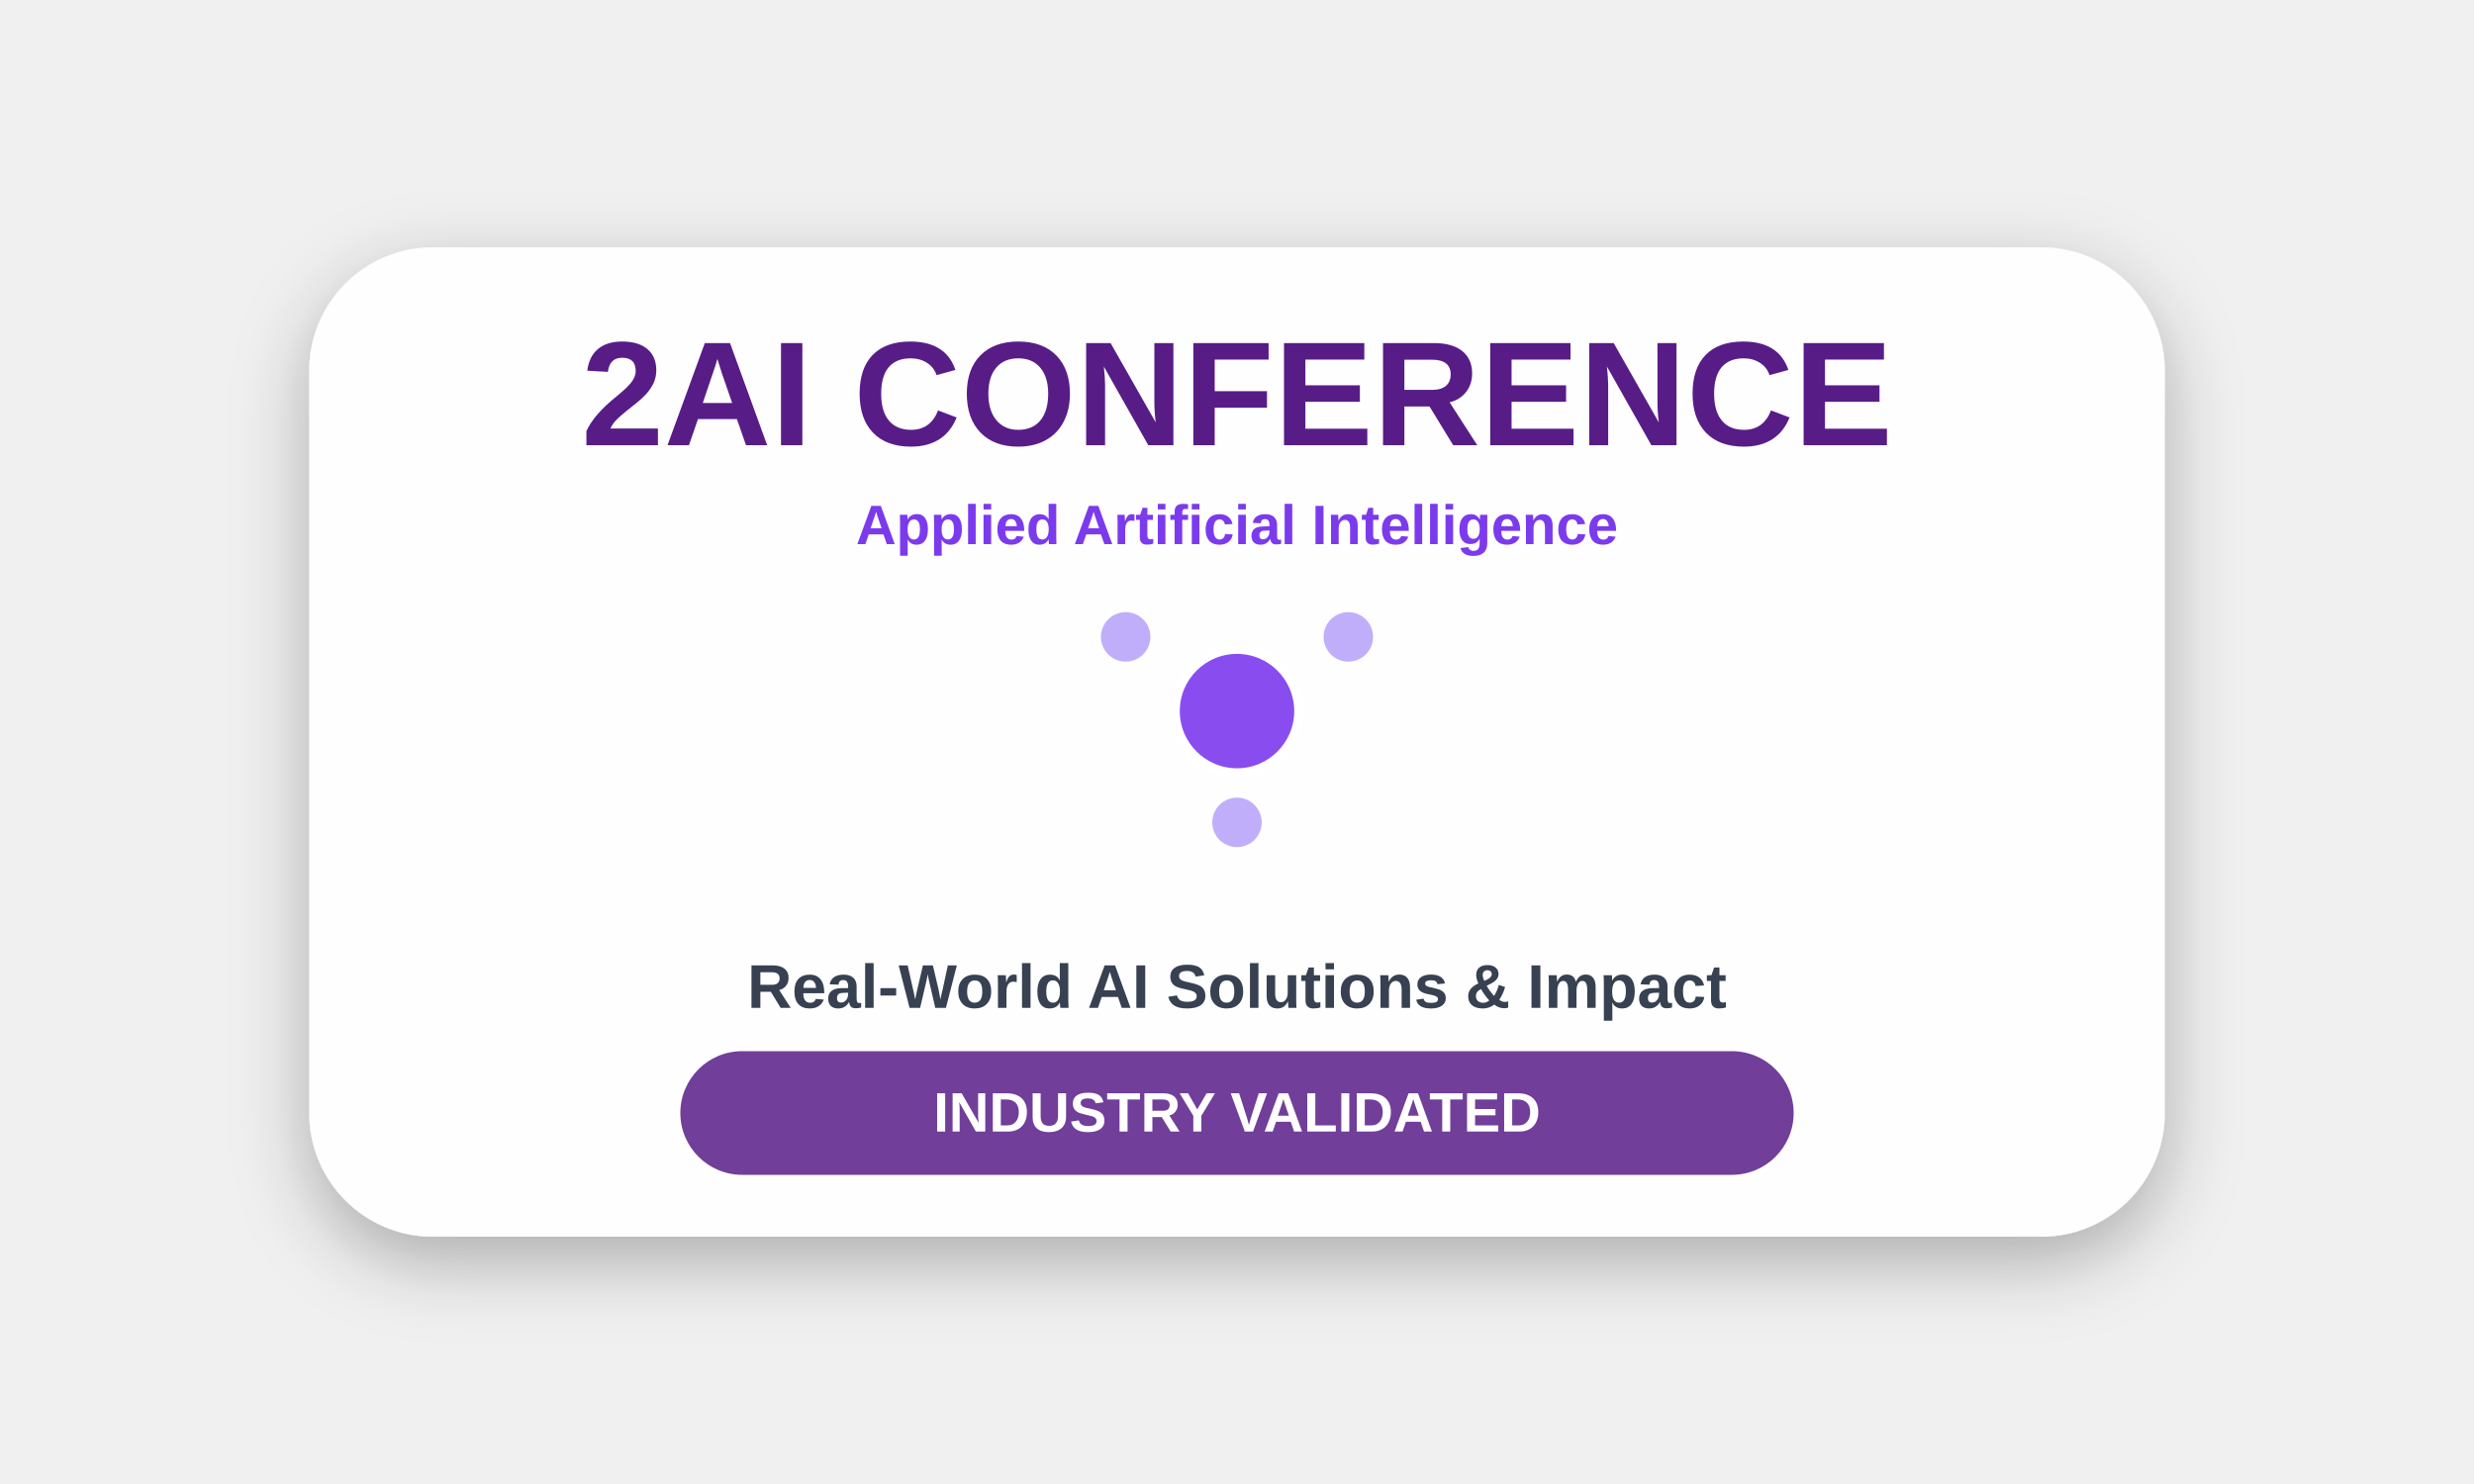
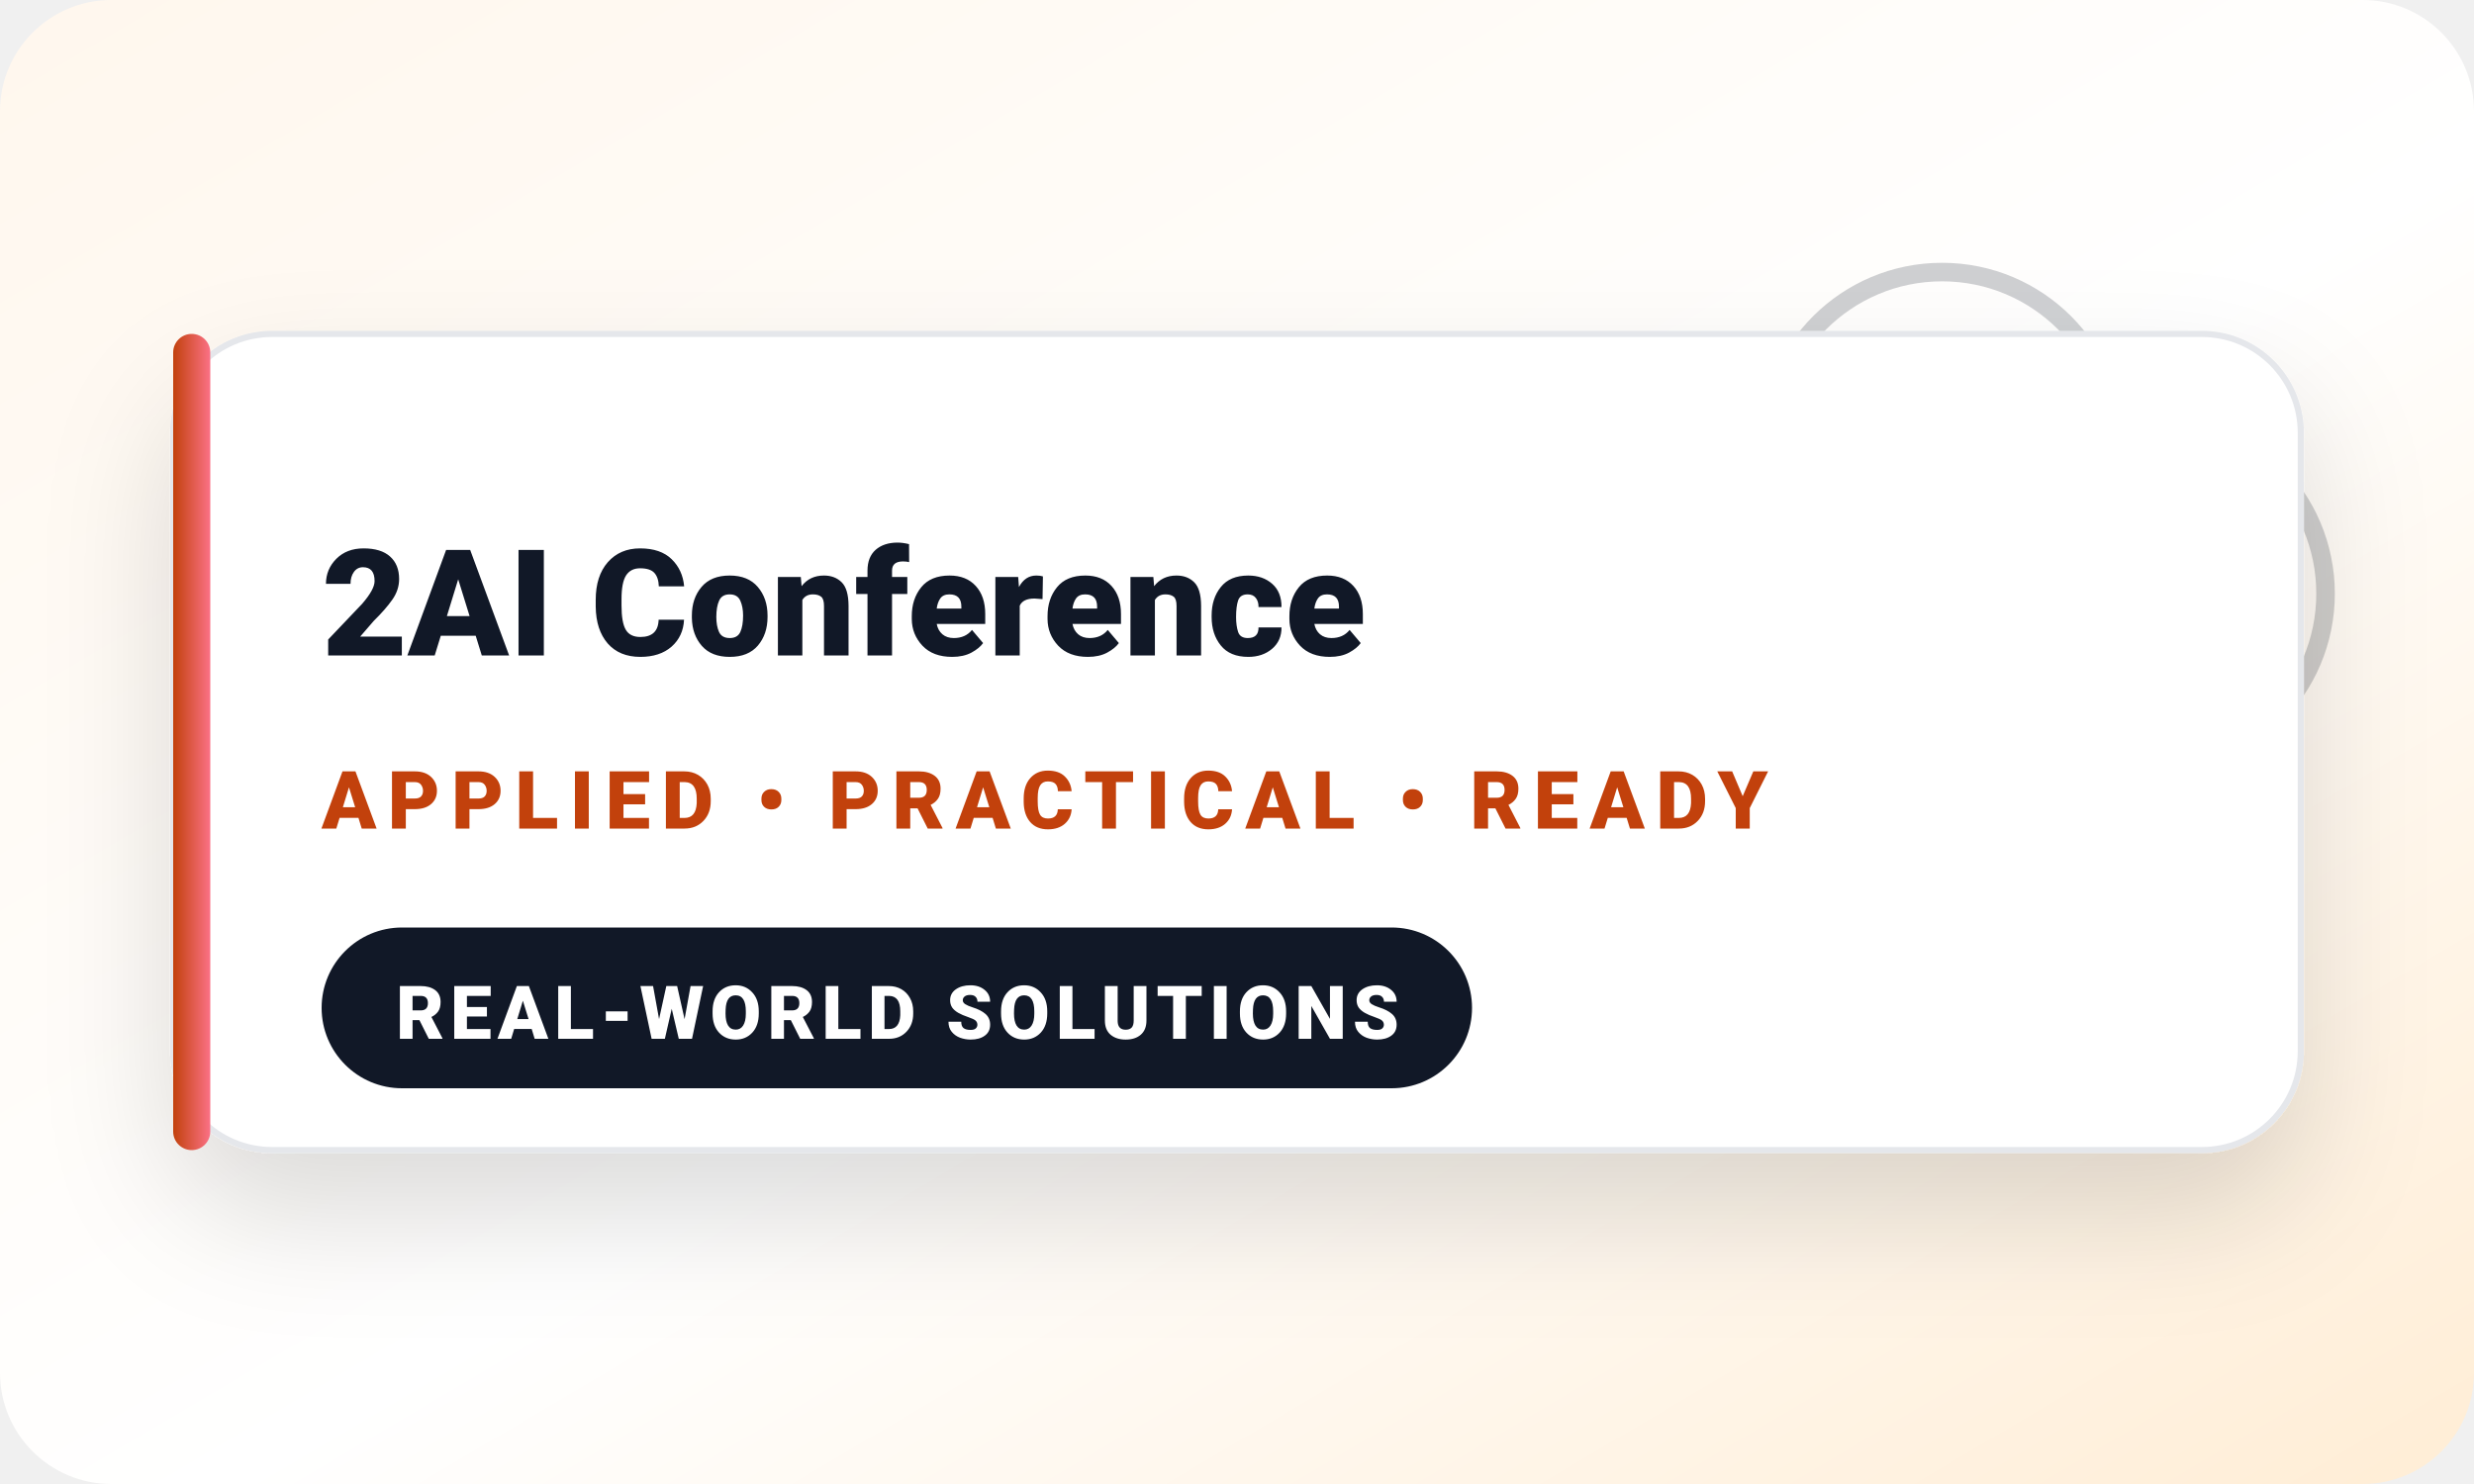
- <svg xmlns="http://www.w3.org/2000/svg" viewBox="0 0 400 240" style="background: linear-gradient(135deg, #581c87 0%, #7c3aed 50%, #a78bfa 100%);">
+ <svg xmlns="http://www.w3.org/2000/svg" width="400" height="240" viewBox="0 0 400 240" fill="none" role="img" aria-label="2AI Conference banner">
  <defs>
-     <filter id="shadow" x="-20%" y="-20%" width="140%" height="140%">
-       <feDropShadow dx="0" dy="4" stdDeviation="6" flood-opacity="0.3" />
+     <linearGradient id="bg" x1="0" y1="0" x2="1" y2="1">
+       <stop offset="0" stop-color="#fff7ed" />
+       <stop offset="0.55" stop-color="#ffffff" />
+       <stop offset="1" stop-color="#ffedd5" />
+     </linearGradient>
+     <linearGradient id="accent" x1="0" y1="0" x2="1" y2="0">
+       <stop offset="0" stop-color="#c2410c" />
+       <stop offset="1" stop-color="#fb7185" />
+     </linearGradient>
+     <filter id="softShadow" x="-20%" y="-20%" width="140%" height="160%" color-interpolation-filters="sRGB">
+       <feDropShadow dx="0" dy="10" stdDeviation="10" flood-color="#000" flood-opacity="0.14" />
    </filter>
  </defs>
-   <rect x="50" y="40" width="300" height="160" rx="20" fill="white" opacity="0.95" filter="url(#shadow)" />
-   <text x="200" y="72" text-anchor="middle" font-family="Arial, sans-serif" font-size="24" font-weight="bold" fill="#581c87">
-     2AI CONFERENCE
-   </text>
-   <text x="200" y="88" text-anchor="middle" font-family="Arial, sans-serif" font-size="9" font-weight="600" fill="#7c3aed">
-     Applied Artificial Intelligence
-   </text>
-   <g transform="translate(200, 115)">
-     <circle r="10" fill="#7c3aed" stroke="#ffffff" stroke-width="1.5" opacity="0.9">
-       <animate attributeName="r" values="10;13;10" dur="3s" repeatCount="indefinite" />
-     </circle>
-     <circle cx="-18" cy="-12" r="4" fill="#a78bfa" opacity="0.7">
-       <animate attributeName="fill-opacity" values="0.5;1;0.5" dur="1.8s" repeatCount="indefinite" />
-     </circle>
-     <circle cx="18" cy="-12" r="4" fill="#a78bfa" opacity="0.7">
-       <animate attributeName="fill-opacity" values="0.5;1;0.5" dur="2.1s" repeatCount="indefinite" />
-     </circle>
-     <circle cx="0" cy="18" r="4" fill="#a78bfa" opacity="0.7">
-       <animate attributeName="fill-opacity" values="0.5;1;0.5" dur="1.9s" repeatCount="indefinite" />
-     </circle>
+   <rect width="400" height="240" rx="18" fill="url(#bg)" />
+   <g opacity="0.20" fill="none" stroke="#111827" stroke-width="3">
+     <circle cx="314" cy="72" r="28" />
+     <circle cx="348" cy="96" r="28" />
+     <path d="M298 156h74" />
+     <path d="M298 168h54" />
  </g>
-   <text x="200" y="163" text-anchor="middle" font-family="Arial, sans-serif" font-size="10" font-weight="600" fill="#374151">
-     Real-World AI Solutions &amp; Impact
-   </text>
-   <rect x="110" y="170" width="180" height="20" rx="10" fill="#581c87" opacity="0.85" />
-   <text x="200" y="183" text-anchor="middle" font-family="Arial, sans-serif" font-size="9" font-weight="bold" fill="white">
-     INDUSTRY VALIDATED
-   </text>
+   <g filter="url(#softShadow)">
+     <rect x="28" y="54" width="344" height="132" rx="16" fill="#ffffff" />
+     <rect x="28" y="54" width="344" height="132" rx="16" fill="none" stroke="#e5e7eb" />
+   </g>
+   <rect x="28" y="54" width="6" height="132" rx="3" fill="url(#accent)" />
+   <text x="52" y="106" font-family="ui-sans-serif, -apple-system, BlinkMacSystemFont, 'Segoe UI', Roboto, Helvetica, Arial" font-size="24" font-weight="900" fill="#111827">2AI Conference</text>
+   <text x="52" y="134" font-family="ui-sans-serif, -apple-system, BlinkMacSystemFont, 'Segoe UI', Roboto, Helvetica, Arial" font-size="13" font-weight="800" letter-spacing="0.14em" fill="#c2410c">APPLIED • PRACTICAL • READY</text>
+   <g>
+     <rect x="52" y="150" width="186" height="26" rx="13" fill="#111827" />
+     <text x="64" y="168" font-family="ui-sans-serif, -apple-system, BlinkMacSystemFont, 'Segoe UI', Roboto, Helvetica, Arial" font-size="12" font-weight="900" fill="#ffffff" letter-spacing="0.08em">REAL-WORLD SOLUTIONS</text>
+   </g>
+   <path d="M332 84c-10 2-18 6-24 12" stroke="#fb7185" stroke-width="3" opacity="0.0">
+     <animate attributeName="opacity" values="0;0.9;0" dur="2.6s" repeatCount="indefinite" />
+   </path>
</svg>
